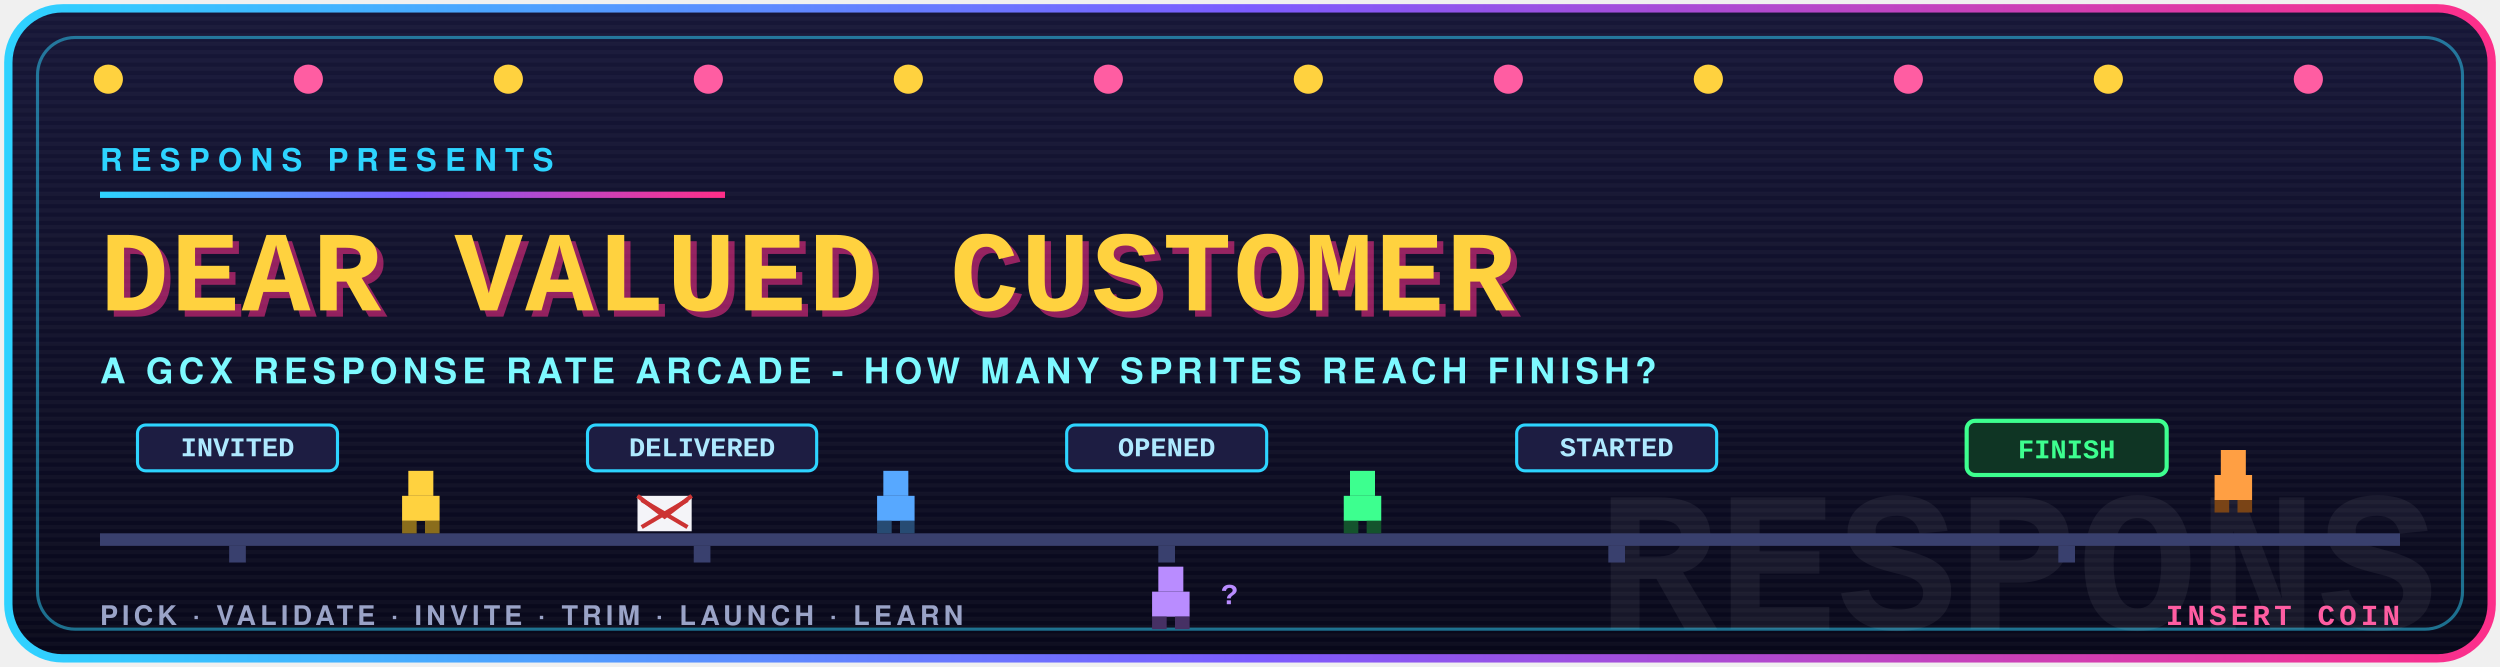
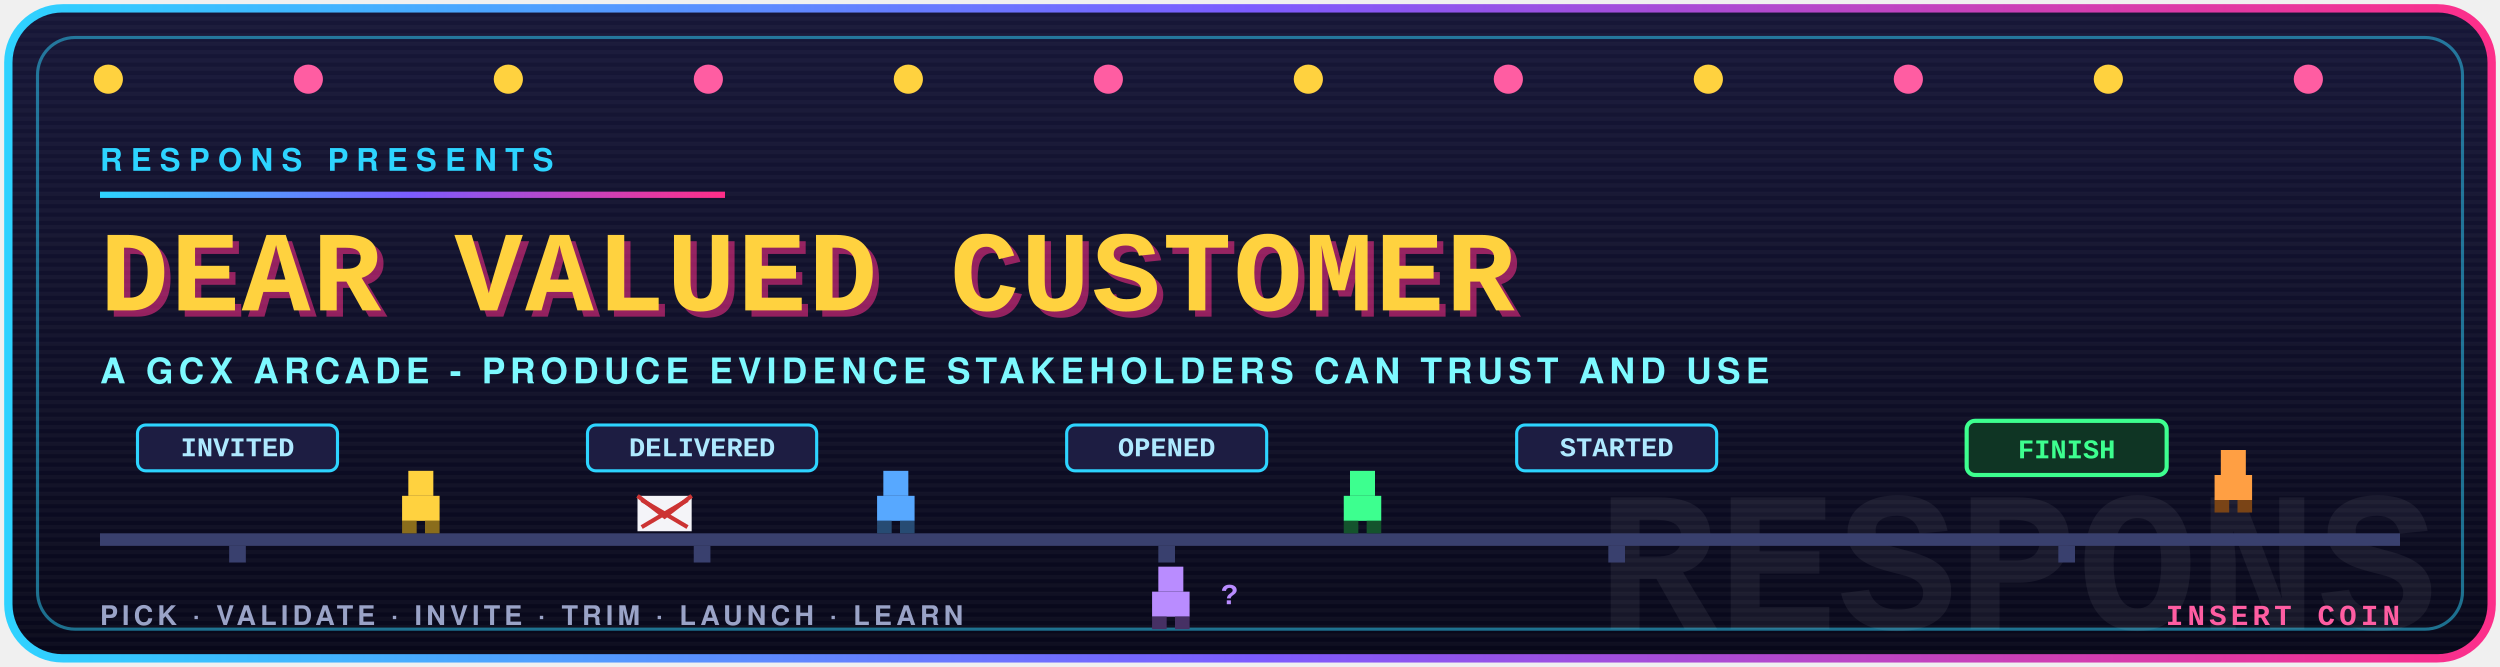
- <svg xmlns="http://www.w3.org/2000/svg" width="1200" height="320" viewBox="0 0 1200 320" role="img" aria-label="Dear Valued Customer - a GCX response rate arcade">
+ <svg xmlns="http://www.w3.org/2000/svg" width="1200" height="320" viewBox="0 0 1200 320" role="img" aria-label="Dear Valued Customer - a GCX instrument-management arcade">
  <defs>
    <linearGradient id="cab" x1="0" y1="0" x2="0" y2="1">
      <stop offset="0" stop-color="#171738" />
      <stop offset="1" stop-color="#08081a" />
    </linearGradient>
    <linearGradient id="neon" x1="0" y1="0" x2="1" y2="0">
      <stop offset="0" stop-color="#2dd4ff" />
      <stop offset="0.5" stop-color="#7c5cff" />
      <stop offset="1" stop-color="#ff2e88" />
    </linearGradient>
    <pattern id="scan" width="4" height="4" patternUnits="userSpaceOnUse">
      <rect width="4" height="2" fill="#ffffff" opacity="0.03" />
    </pattern>
  </defs>
  <rect x="4" y="4" width="1192" height="312" rx="26" fill="url(#cab)" />
  <rect x="4" y="4" width="1192" height="312" rx="26" fill="url(#scan)" />
  <rect x="4" y="4" width="1192" height="312" rx="26" fill="none" stroke="url(#neon)" stroke-width="4" />
  <rect x="18" y="18" width="1164" height="284" rx="18" fill="none" stroke="#2dd4ff" stroke-width="1.5" opacity="0.5" />
  <g>
    <circle cx="52" cy="38" r="7" fill="#ffd23f" />
    <circle cx="148" cy="38" r="7" fill="#ff5da2" />
    <circle cx="244" cy="38" r="7" fill="#ffd23f" />
    <circle cx="340" cy="38" r="7" fill="#ff5da2" />
    <circle cx="436" cy="38" r="7" fill="#ffd23f" />
    <circle cx="532" cy="38" r="7" fill="#ff5da2" />
    <circle cx="628" cy="38" r="7" fill="#ffd23f" />
    <circle cx="724" cy="38" r="7" fill="#ff5da2" />
    <circle cx="820" cy="38" r="7" fill="#ffd23f" />
    <circle cx="916" cy="38" r="7" fill="#ff5da2" />
    <circle cx="1012" cy="38" r="7" fill="#ffd23f" />
    <circle cx="1108" cy="38" r="7" fill="#ff5da2" />
  </g>
  <text x="1170" y="302" text-anchor="end" font-family="Courier New, monospace" font-size="96" font-weight="bold" fill="#ffffff" opacity="0.06">RESPONS</text>
  <text x="48" y="82" font-family="Segoe UI, Helvetica, Arial, sans-serif" font-size="15" font-weight="700" letter-spacing="4" fill="#2dd4ff">RESPONS PRESENTS</text>
  <rect x="48" y="92" width="300" height="3" fill="url(#neon)" />
  <text x="51" y="152" font-family="Courier New, monospace" font-size="55" font-weight="bold" letter-spacing="1" fill="#ff2e88" opacity="0.55">DEAR VALUED CUSTOMER</text>
  <text x="48" y="149" font-family="Courier New, monospace" font-size="55" font-weight="bold" letter-spacing="1" fill="#ffd23f">DEAR VALUED CUSTOMER</text>
-   <text x="48" y="184" font-family="Segoe UI, Helvetica, Arial, sans-serif" font-size="17" font-weight="600" letter-spacing="2.5" fill="#7df9ff">A GCX RESPONSE RATE ARCADE - HOW MANY SPRITES REACH FINISH?</text>
+   <text x="48" y="184" font-family="Segoe UI, Helvetica, Arial, sans-serif" font-size="17" font-weight="600" letter-spacing="2.5" fill="#7df9ff">A GCX ARCADE - PRODUCE EVIDENCE STAKEHOLDERS CAN TRUST AND USE</text>
  <g font-family="Courier New, monospace" font-size="13" font-weight="bold" text-anchor="middle">
    <rect x="66" y="204" width="96" height="22" rx="4" fill="#1d1d42" stroke="#2dd4ff" stroke-width="1.5" />
    <text x="114" y="219" fill="#aee9ff">INVITED</text>
    <rect x="282" y="204" width="110" height="22" rx="4" fill="#1d1d42" stroke="#2dd4ff" stroke-width="1.5" />
    <text x="337" y="219" fill="#aee9ff">DELIVERED</text>
    <rect x="512" y="204" width="96" height="22" rx="4" fill="#1d1d42" stroke="#2dd4ff" stroke-width="1.5" />
    <text x="560" y="219" fill="#aee9ff">OPENED</text>
    <rect x="728" y="204" width="96" height="22" rx="4" fill="#1d1d42" stroke="#2dd4ff" stroke-width="1.5" />
    <text x="776" y="219" fill="#aee9ff">STARTED</text>
    <rect x="944" y="202" width="96" height="26" rx="4" fill="#0f3524" stroke="#3dff8f" stroke-width="2" />
    <text x="992" y="220" fill="#3dff8f">FINISH</text>
  </g>
  <rect x="48" y="256" width="1104" height="6" fill="#39406e" />
  <g fill="#39406e">
    <rect x="110" y="262" width="8" height="8" />
    <rect x="333" y="262" width="8" height="8" />
    <rect x="556" y="262" width="8" height="8" />
    <rect x="772" y="262" width="8" height="8" />
    <rect x="988" y="262" width="8" height="8" />
  </g>
  <g>
    <rect x="196" y="226" width="12" height="12" fill="#ffd23f" />
    <rect x="193" y="238" width="18" height="12" fill="#ffd23f" />
    <rect x="193" y="250" width="7" height="6" fill="#8a6d1c" />
    <rect x="204" y="250" width="7" height="6" fill="#8a6d1c" />
    <rect x="424" y="226" width="12" height="12" fill="#57a8ff" />
    <rect x="421" y="238" width="18" height="12" fill="#57a8ff" />
    <rect x="421" y="250" width="7" height="6" fill="#274b73" />
    <rect x="432" y="250" width="7" height="6" fill="#274b73" />
    <rect x="648" y="226" width="12" height="12" fill="#3dff8f" />
    <rect x="645" y="238" width="18" height="12" fill="#3dff8f" />
    <rect x="645" y="250" width="7" height="6" fill="#14532d" />
    <rect x="656" y="250" width="7" height="6" fill="#14532d" />
    <rect x="1066" y="216" width="12" height="12" fill="#ff9f43" />
    <rect x="1063" y="228" width="18" height="12" fill="#ff9f43" />
    <rect x="1063" y="240" width="7" height="6" fill="#7a4416" />
    <rect x="1074" y="240" width="7" height="6" fill="#7a4416" />
    <rect x="556" y="272" width="12" height="12" fill="#b98cff" />
    <rect x="553" y="284" width="18" height="12" fill="#b98cff" />
    <rect x="553" y="296" width="7" height="6" fill="#463064" />
    <rect x="564" y="296" width="7" height="6" fill="#463064" />
    <text x="586" y="290" font-family="Courier New, monospace" font-size="14" font-weight="bold" fill="#b98cff">?</text>
  </g>
  <g>
    <rect x="306" y="238" width="26" height="17" fill="#f4f4f8" />
    <path d="M306 238 L319 248 L332 238" fill="none" stroke="#c33" stroke-width="2" />
    <path d="M308 253 L330 240 M330 253 L308 240" stroke="#c33" stroke-width="2" />
  </g>
  <text x="48" y="300" font-family="Segoe UI, Helvetica, Arial, sans-serif" font-size="13" font-weight="600" letter-spacing="2" fill="#9aa3c7">PICK · VALIDATE · INVITE · TRIM · LAUNCH · LEARN</text>
  <text x="1152" y="300" text-anchor="end" font-family="Courier New, monospace" font-size="14" font-weight="bold" letter-spacing="2" fill="#ff5da2">INSERT COIN</text>
</svg>
